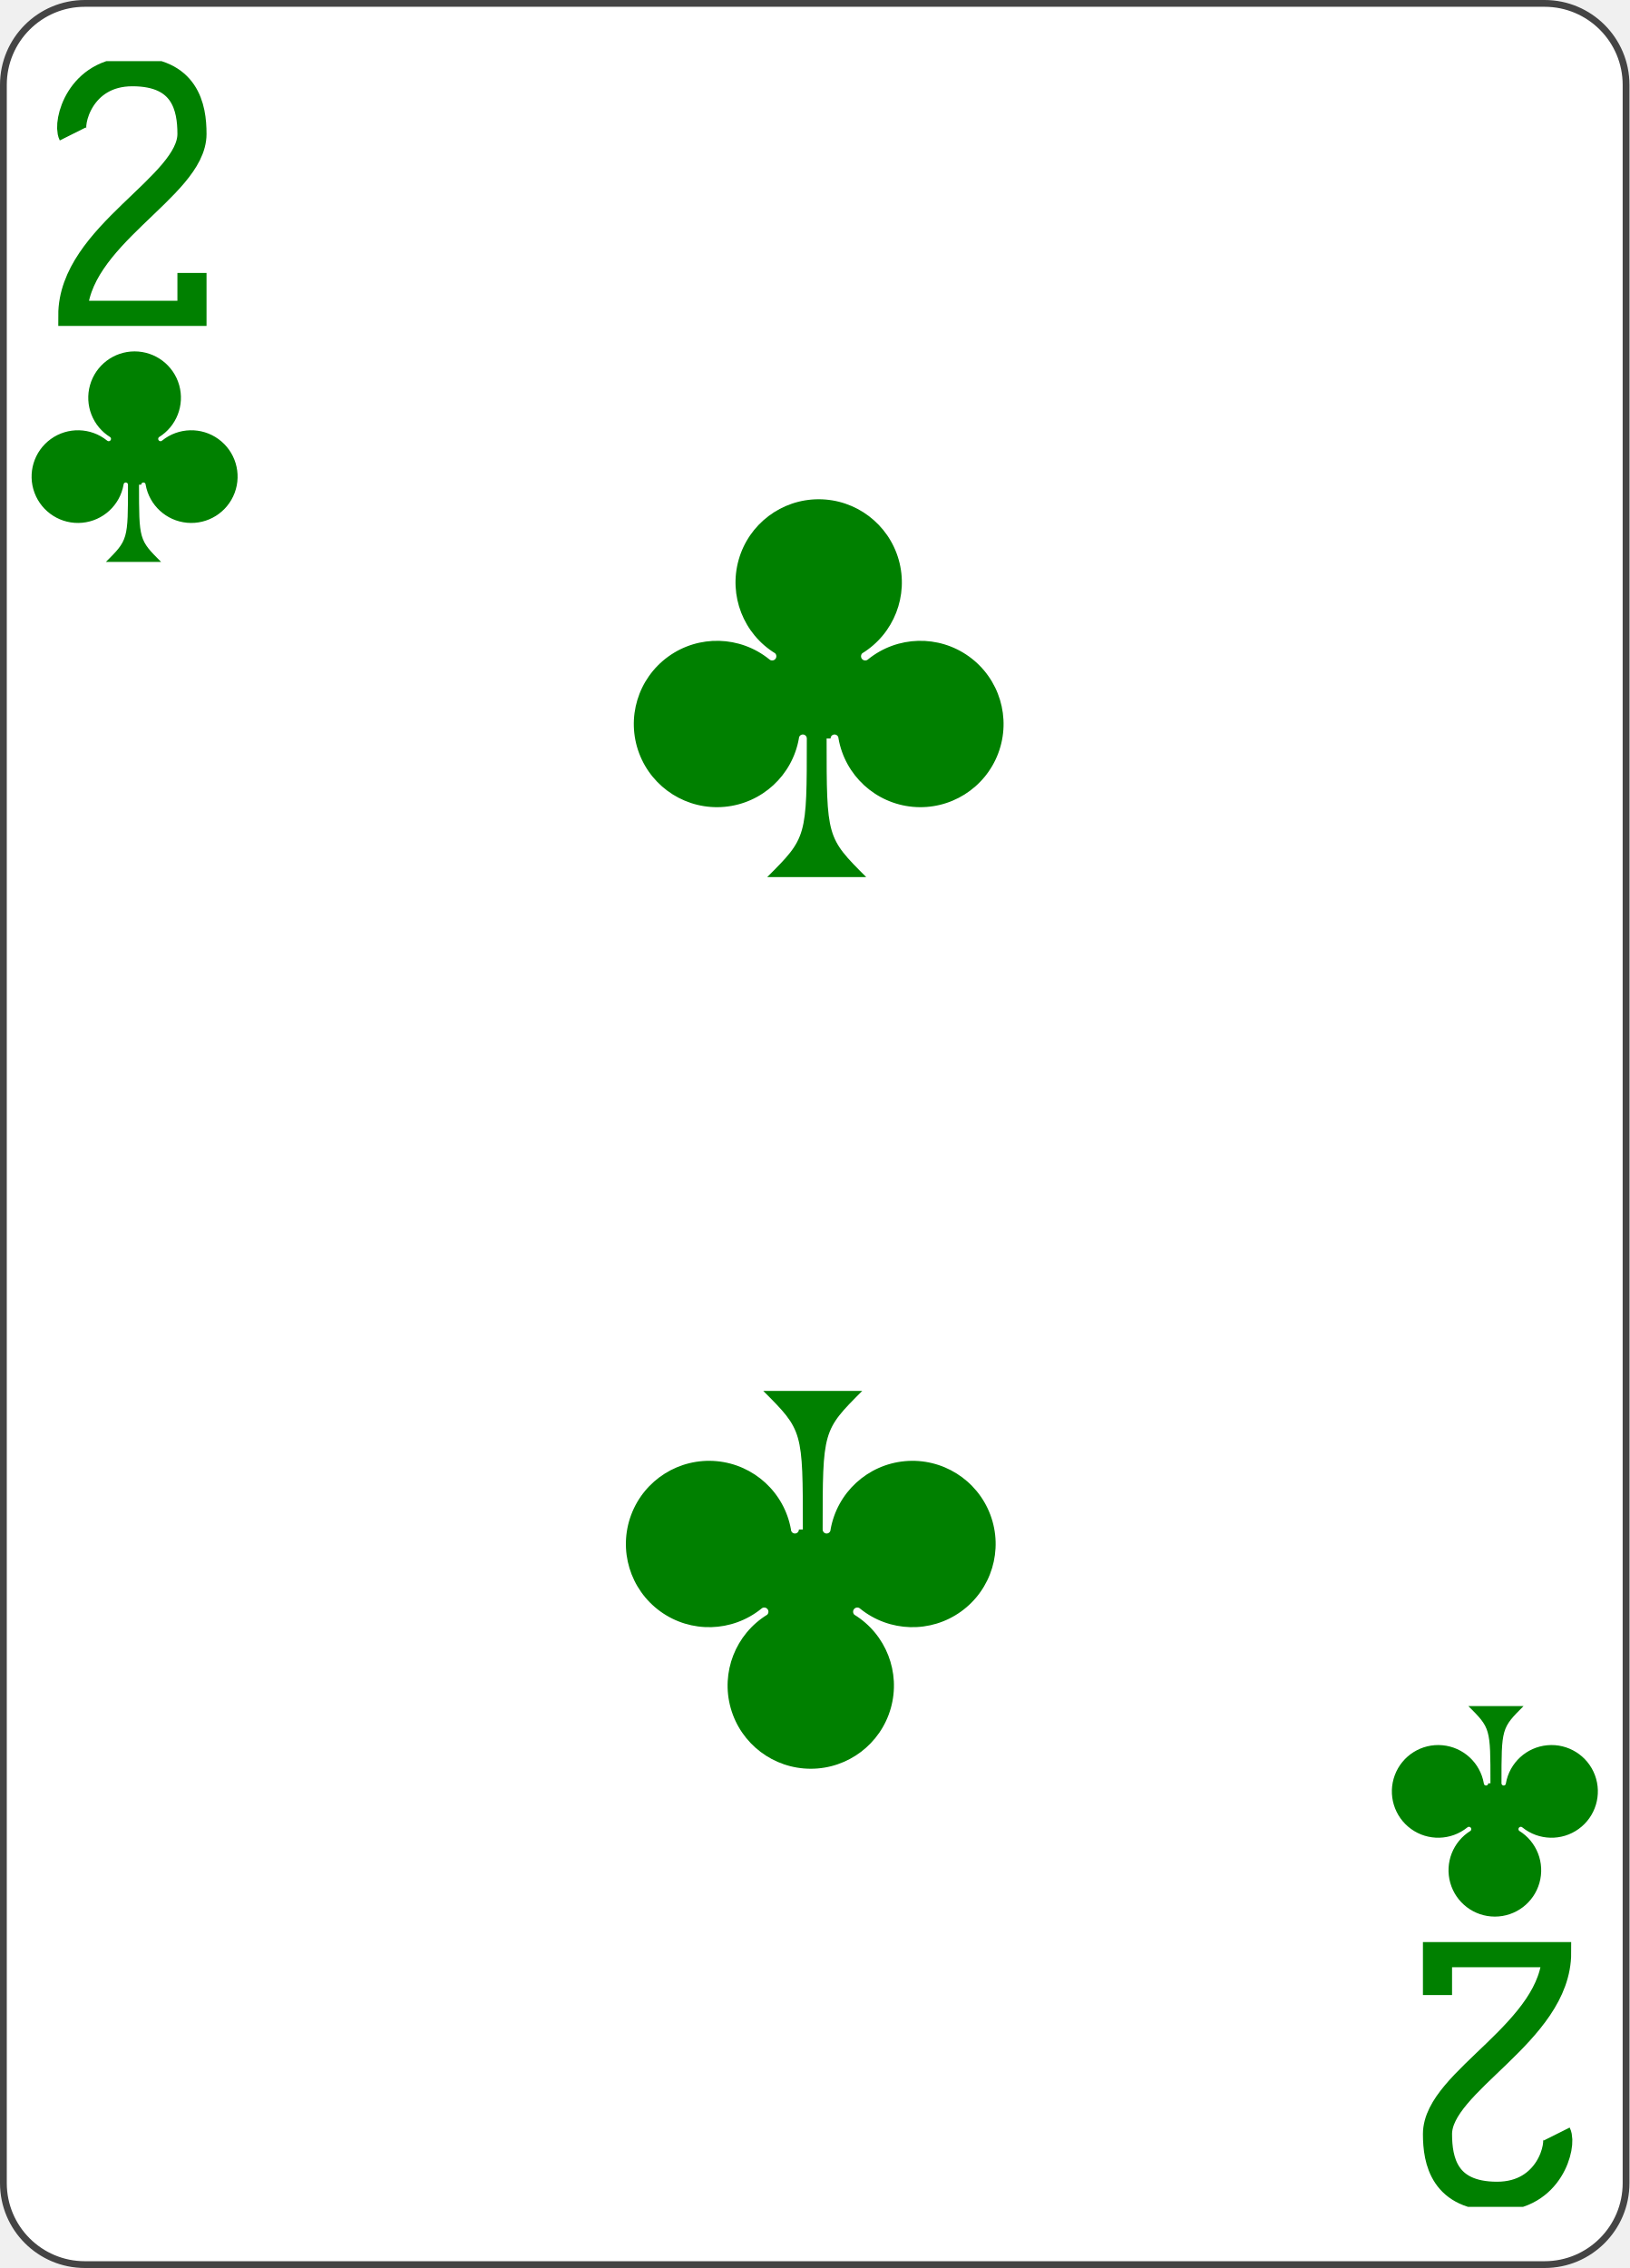
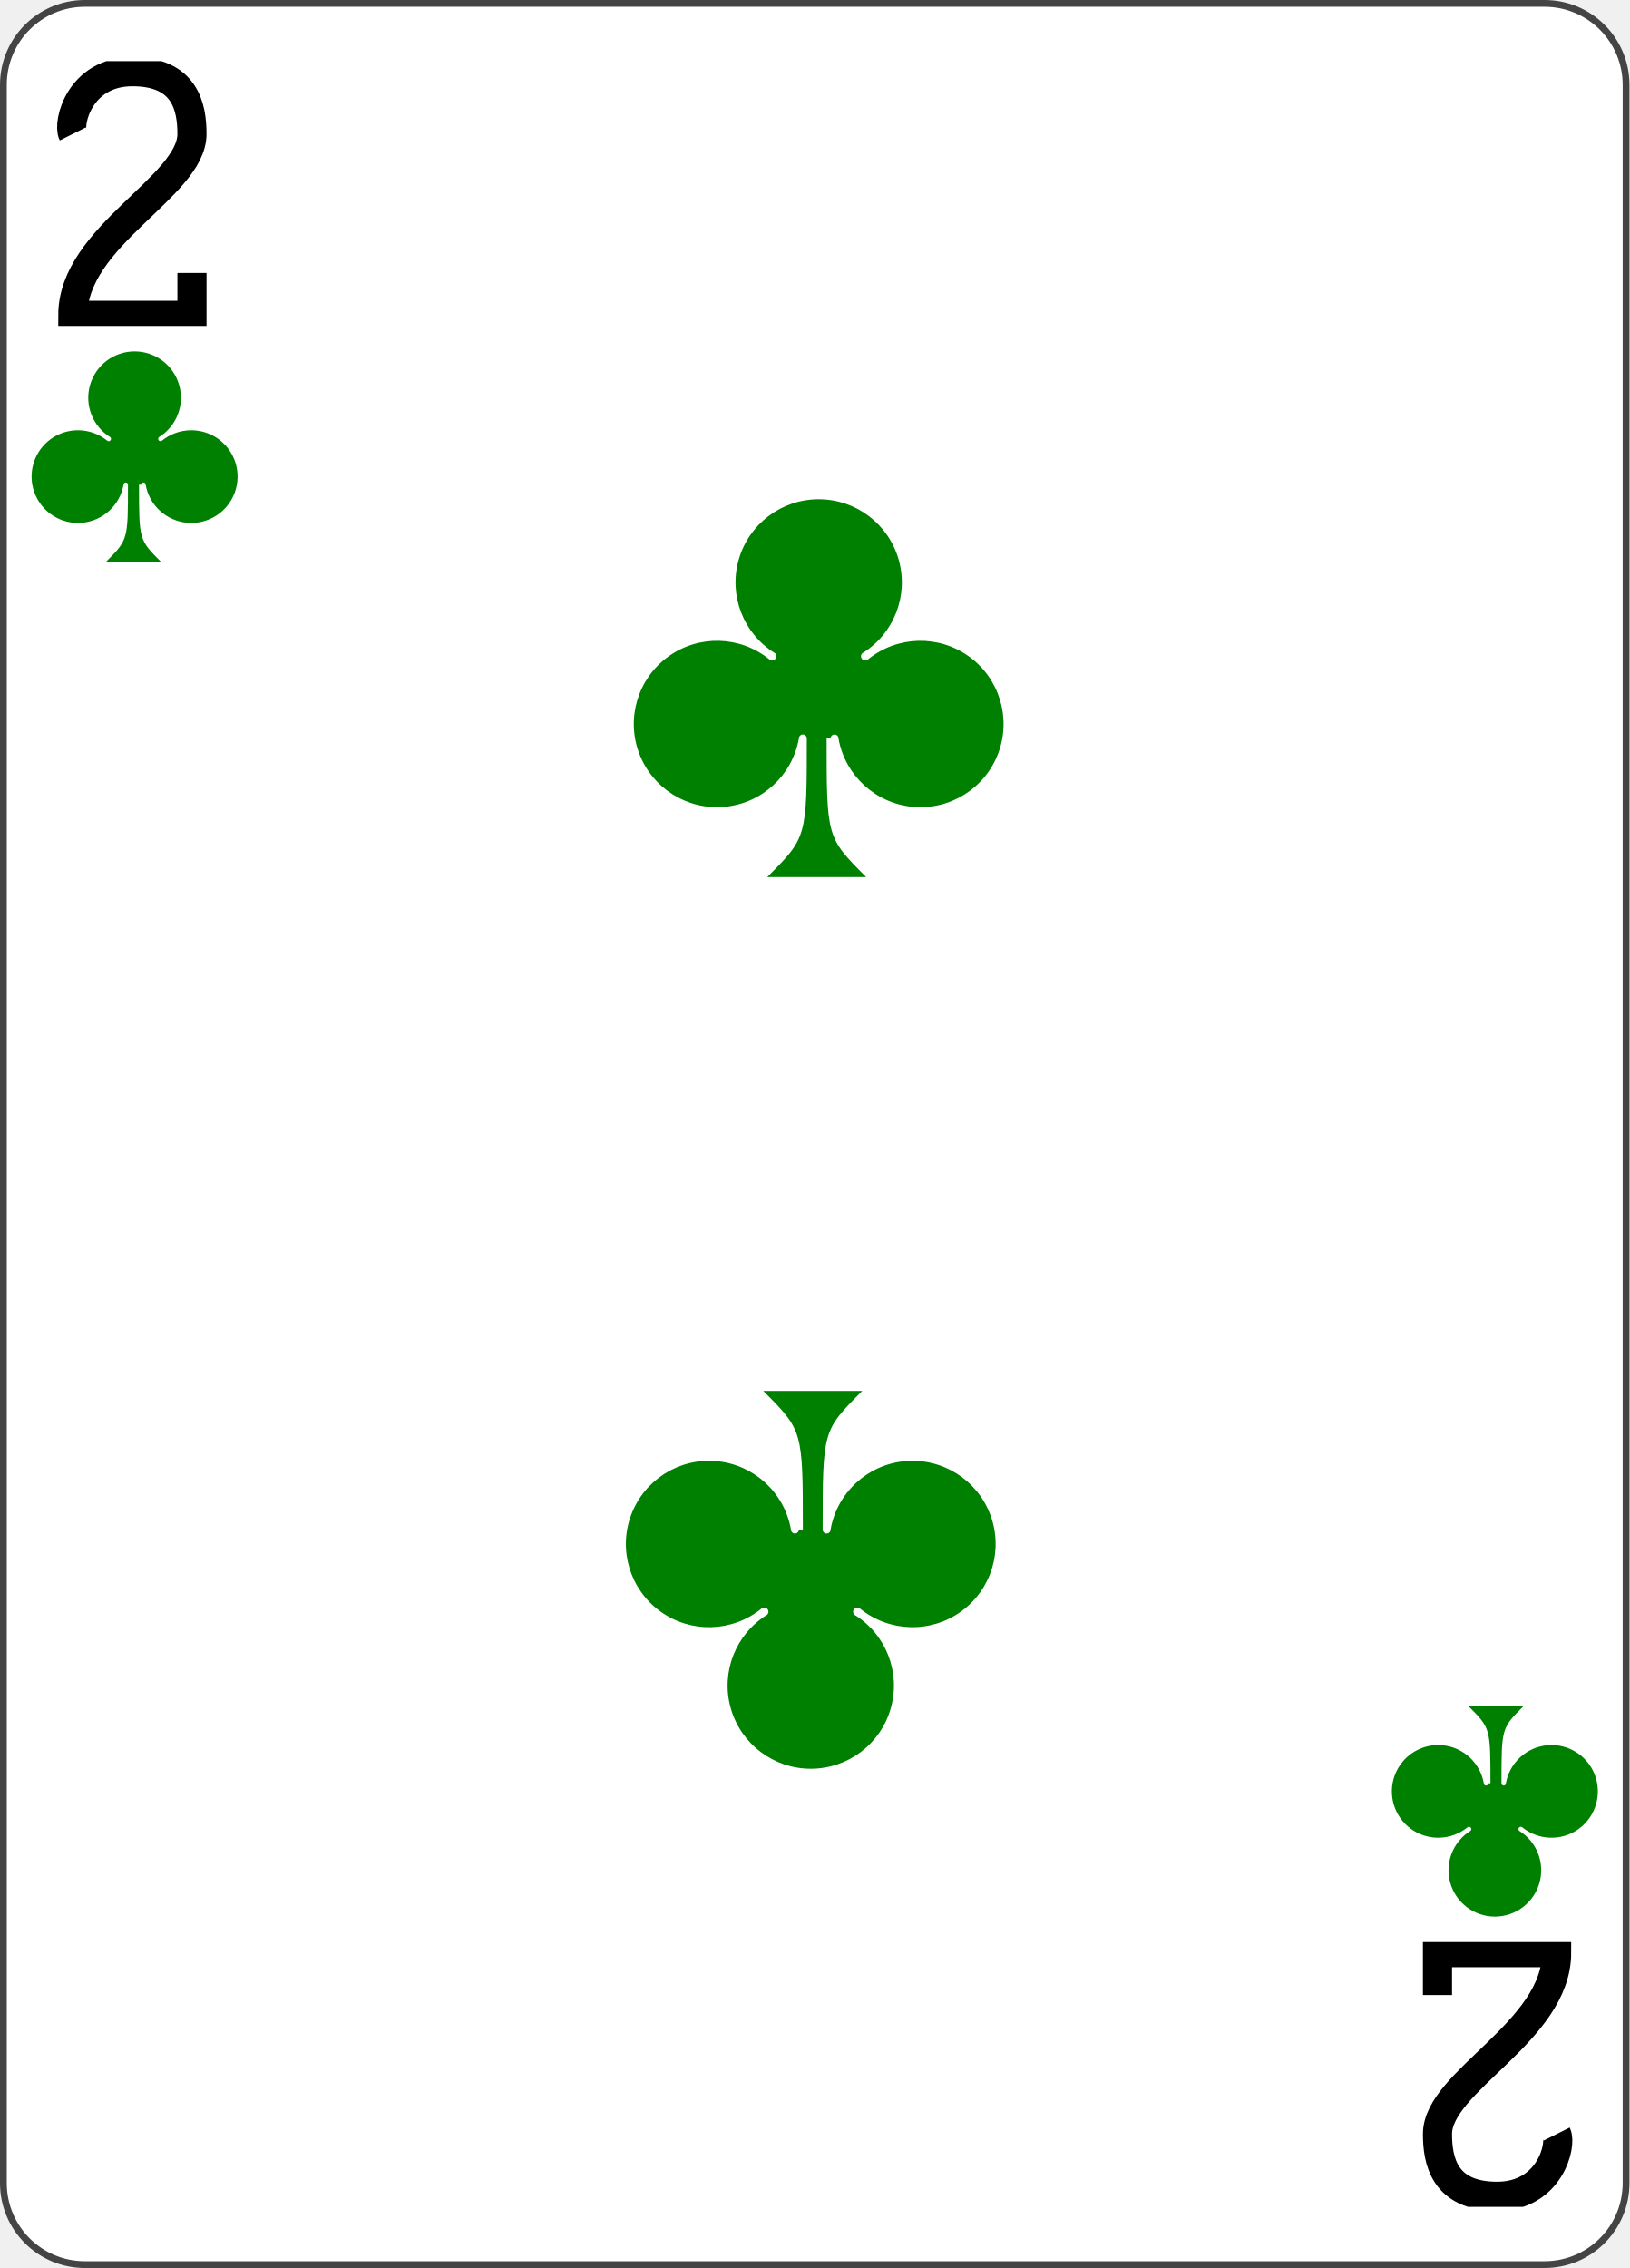
<svg xmlns="http://www.w3.org/2000/svg" viewBox="-120 -167 240 334">
  <rect width="239" height="333" x="-119.5" y="-166.5" rx="12" ry="12" stroke="#444" fill="#fff" fill-opacity="1" stroke-width="1" />
  <symbol id="R2c" viewBox="-500 -500 1000 1000" preserveAspectRatio="xMinYMid" opacity="0.8">
-     <path d="m-225-225c-20-40 25-235 225-235S225-325 225-225c0 200-450 385-450 685H225V300" stroke="#008000" fill="none" fill-opacity="1" stroke-width="110" />
+     <path d="m-225-225c-20-40 25-235 225-235S225-325 225-225c0 200-450 385-450 685H225V300" stroke="#000000" fill="none" fill-opacity="1" stroke-width="110" />
  </symbol>
  <symbol id="S02c" viewBox="-600 -600 1200 1200" preserveAspectRatio="xMinYMid" opacity="0.8">
    <path d="M0-500C-100-250-355-100-355 185a150 150 0 00300 0 10 10 0 0120 0c0 200-50 215-95 315H130C85 400 35 385 35 185a10 10 0 0120 0 150 150 0 00300 0C355-100 100-250 0-500" fill="green" fill-opacity="1" />
  </symbol>
  <symbol id="S12c" viewBox="-600 -600 1200 1200" preserveAspectRatio="xMinYMid" opacity="0.8">
    <path d="m0-300c0-100 100-200 200-200S400-400 400-250C400 0 0 400 0 500 0 400-400 0-400-250c0-150 100-250 200-250S0-400 0-300" fill="green" fill-opacity="1" />
  </symbol>
  <symbol id="S22c" viewBox="-600 -600 1200 1200" preserveAspectRatio="xMinYMid" opacity="0.8">
    <path d="m-400 0C-350 0 0-450 0-500 0-450 350 0 400 0 350 0 0 450 0 500 0 450-350 0-400 0" fill="green" fill-opacity="1" />
  </symbol>
  <symbol id="S32c" viewBox="-600 -600 1200 1200" preserveAspectRatio="xMinYMid" opacity="0.8">
    <path d="M40 150a10 10 0 0120 0A210 210 0 10135-50 10 10 0 01120-65a210 210 0 10-220 0 10 10 0 01-15 15 210 210 0 1075 200 10 10 0 0120 0c0 250 0 250-100 350H130C30 400 30 400 30 150" fill="green" fill-opacity="1" />
  </symbol>
  <use href="#R2c" height="39" x="-120" y="-158" />
  <use href="#S32c" height="39" x="-120" y="-120" />
  <use href="#S32c" height="70" x="-35" y="-102" />
  <g transform="rotate(180)">
    <use href="#R2c" height="39" x="-120" y="-158" />
    <use href="#S32c" height="39" x="-120" y="-120" />
    <use href="#S32c" height="70" x="-35" y="-102" />
  </g>
</svg>
